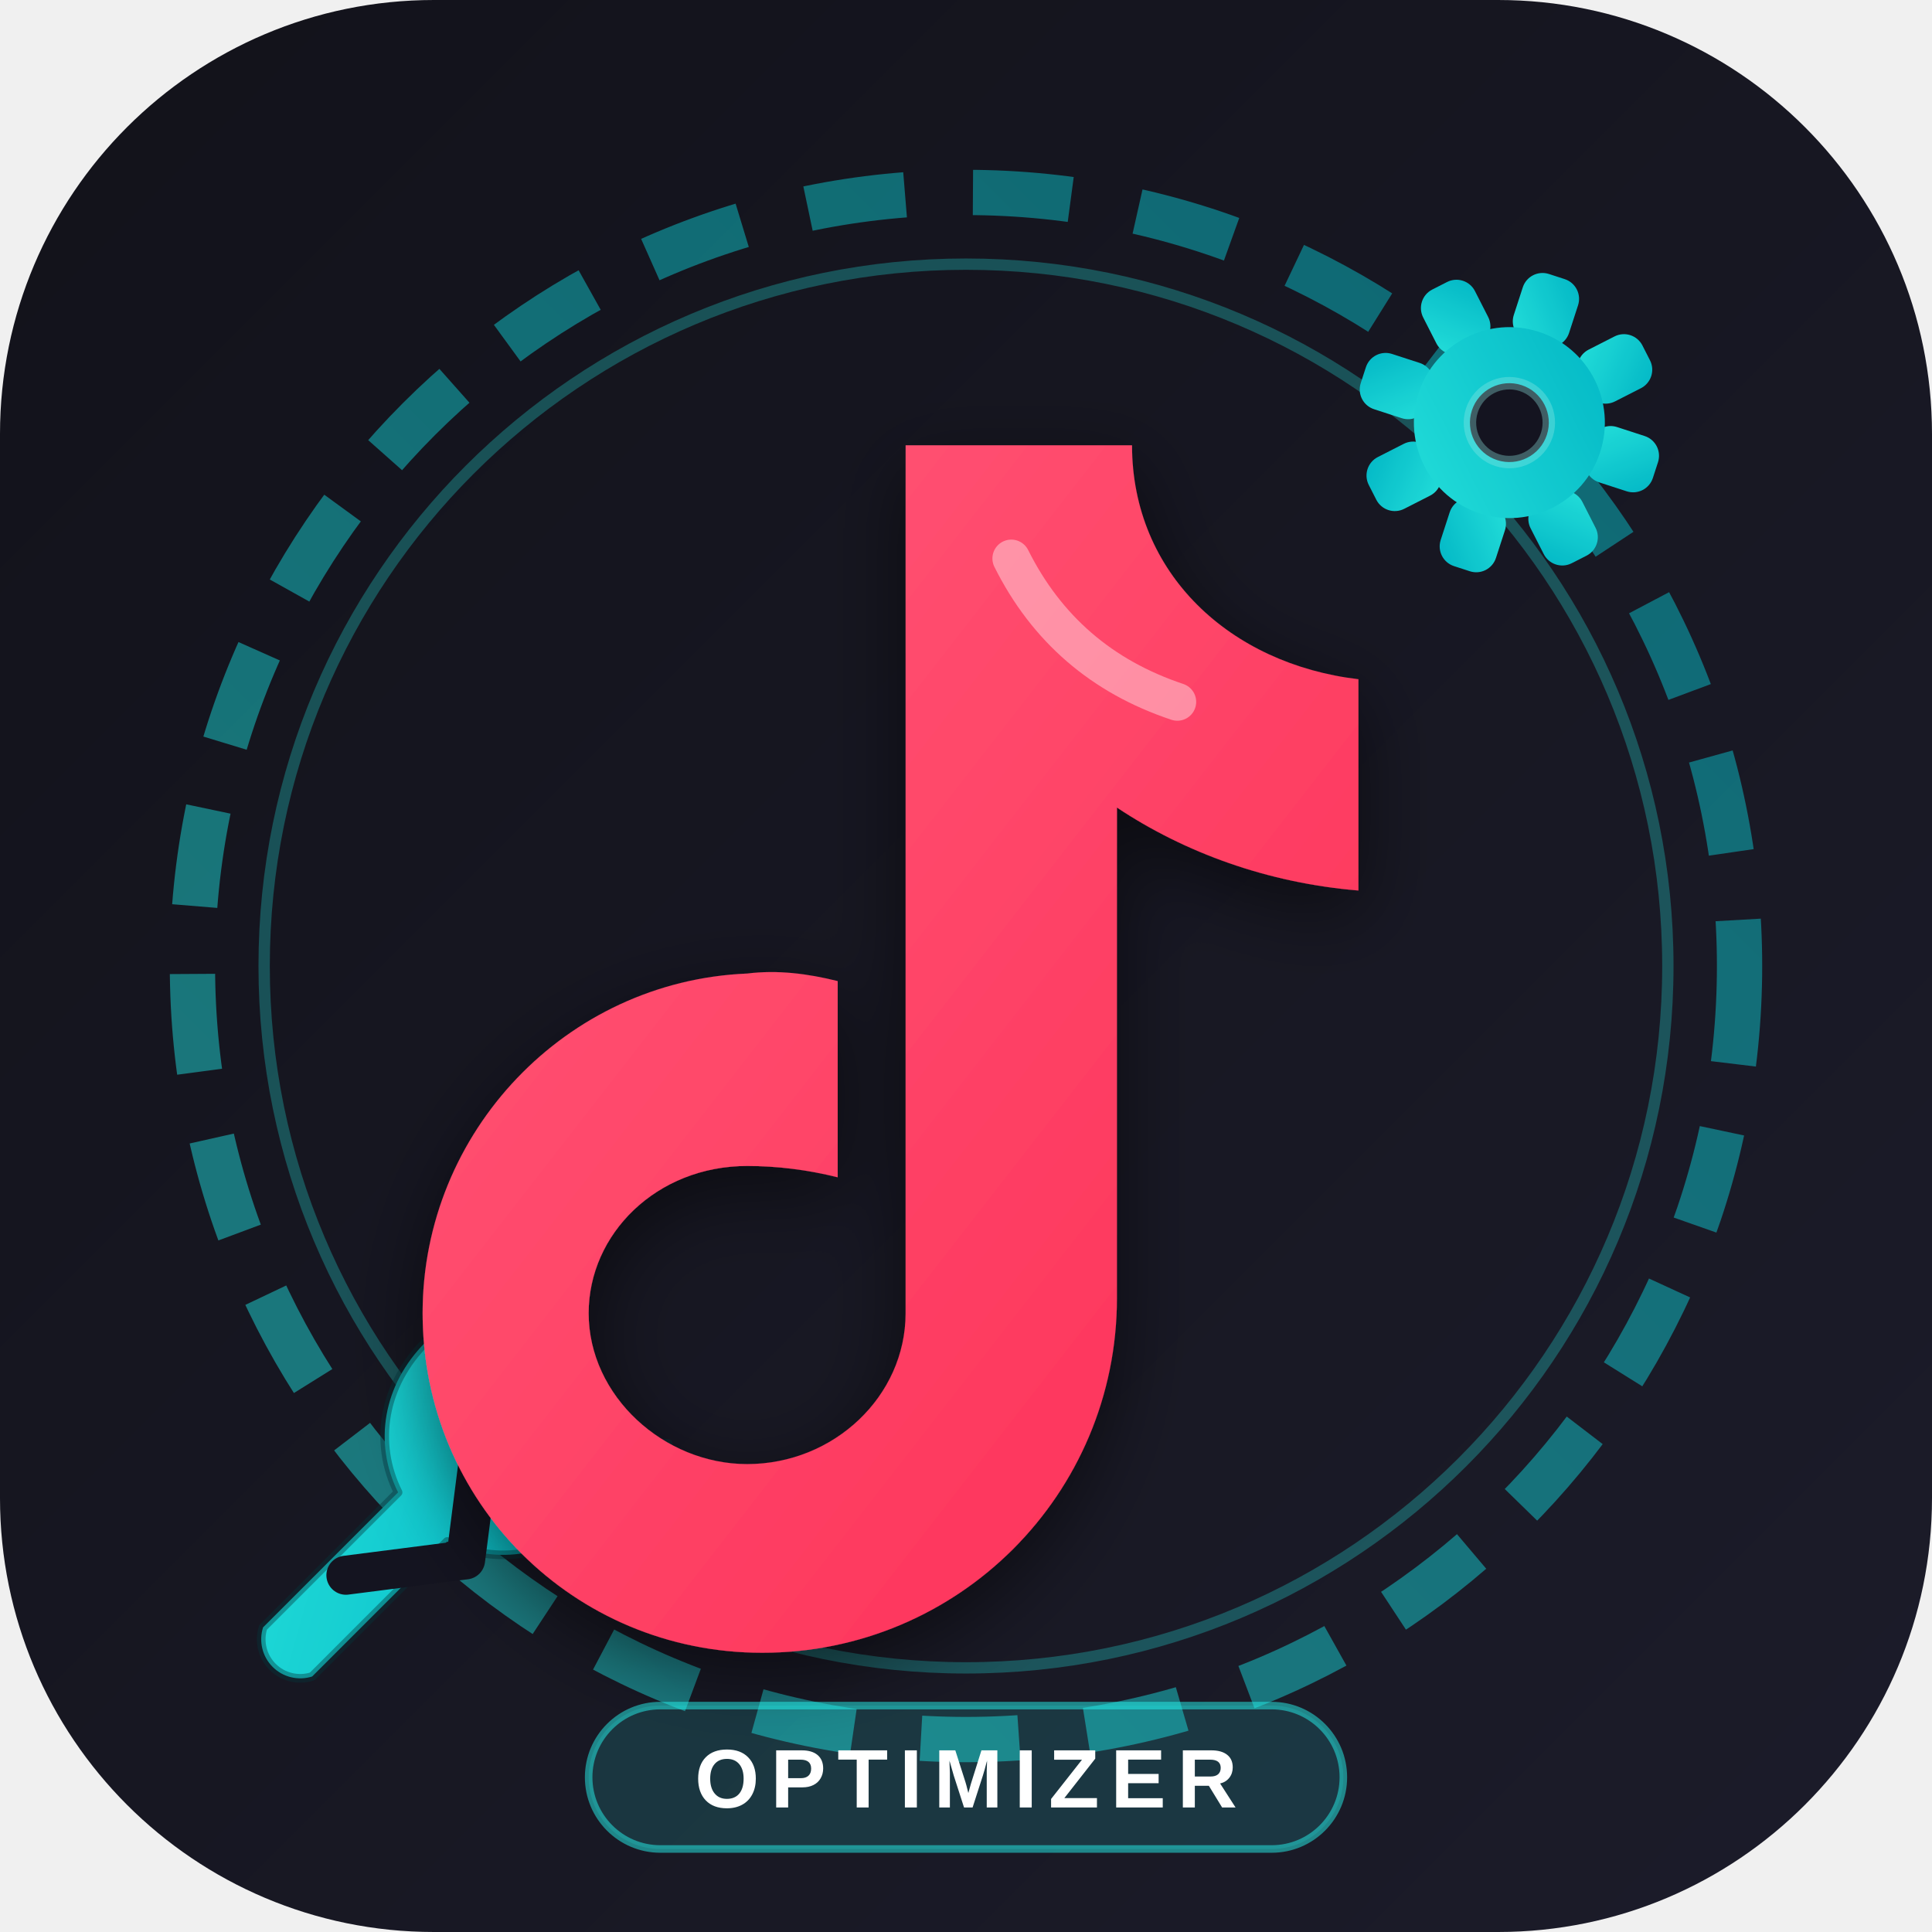
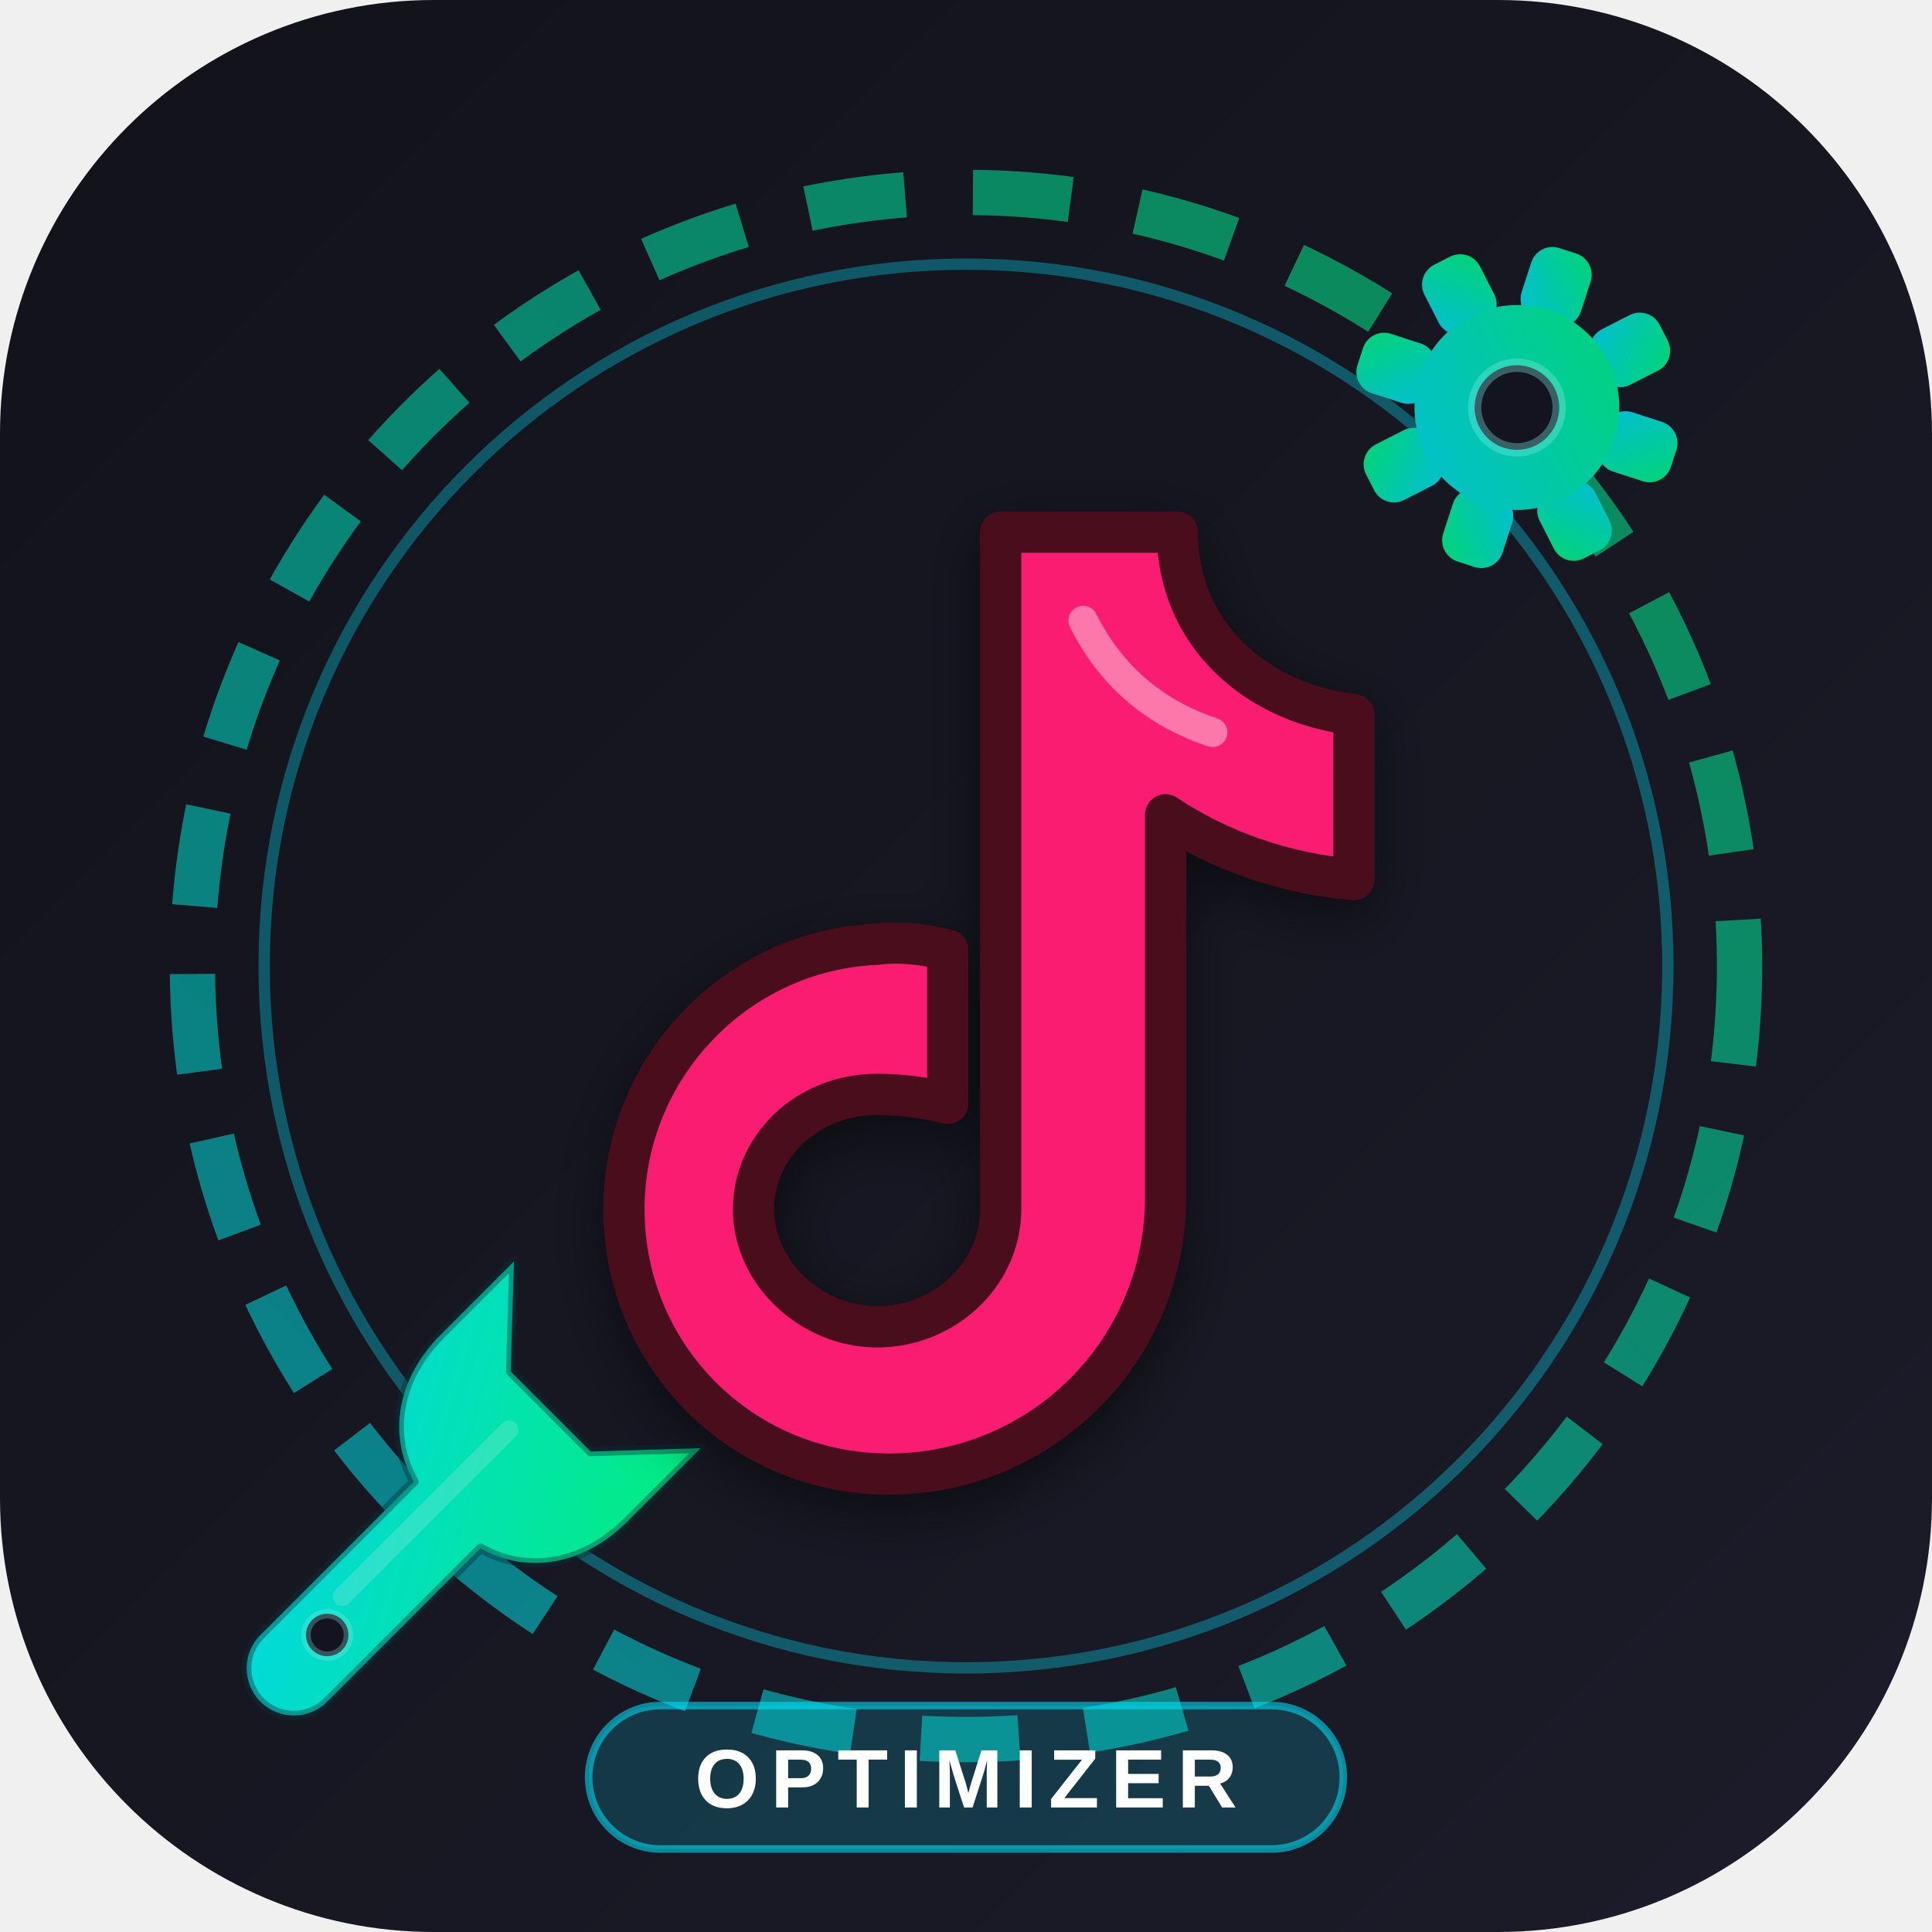
<svg xmlns="http://www.w3.org/2000/svg" viewBox="0 0 512 512" width="64" height="64" role="img" aria-label="DouyinLiveOptimizer icon">
  <defs>
    <linearGradient id="dloBg" x1="0%" y1="0%" x2="100%" y2="100%">
      <stop offset="0%" stop-color="#12121A" />
      <stop offset="100%" stop-color="#1C1C2A" />
    </linearGradient>
-     <linearGradient id="dloPink" x1="0%" y1="0%" x2="100%" y2="100%">
-       <stop offset="0%" stop-color="#FF5C7A" />
-       <stop offset="100%" stop-color="#FE2C55" />
+     <linearGradient id="dloCyan" x1="0%" y1="100%" x2="100%" y2="0%">
+       <stop offset="0%" stop-color="#00E5FF" />
+       <stop offset="100%" stop-color="#00FF88" />
    </linearGradient>
-     <linearGradient id="dloCyan" x1="0%" y1="100%" x2="100%" y2="0%">
-       <stop offset="0%" stop-color="#25F4EE" />
-       <stop offset="100%" stop-color="#00C8D7" />
+     <linearGradient id="dloCyanGear" x1="0%" y1="100%" x2="100%" y2="0%">
+       <stop offset="0%" stop-color="#00CCE4" />
+       <stop offset="100%" stop-color="#00E47A" />
    </linearGradient>
-     <filter id="dloShadow" x="-25%" y="-25%" width="150%" height="150%">
+     <filter id="dloShadow" x="-20%" y="-20%" width="140%" height="140%">
      <feDropShadow dx="0" dy="6" stdDeviation="10" flood-color="#000000" flood-opacity="0.5" />
    </filter>
  </defs>
  <rect width="512" height="512" rx="115" fill="url(#dloBg)" />
-   <g opacity="0.9">
-     <circle cx="256" cy="256" r="205" fill="none" stroke="url(#dloCyan)" stroke-width="12" stroke-dasharray="26 18" opacity="0.5" />
-     <circle cx="256" cy="256" r="186" fill="none" stroke="#25F4EE" stroke-width="3" opacity="0.3" />
-     <g transform="translate(400 112) rotate(18) scale(1.1)">
-       <g fill="url(#dloCyan)">
+   <g opacity="0.92">
+     <circle cx="256" cy="256" r="205" fill="none" stroke="url(#dloCyan)" stroke-width="12" stroke-dasharray="26 18" opacity="0.55" />
+     <circle cx="256" cy="256" r="186" fill="none" stroke="#00E5FF" stroke-width="3" opacity="0.35" />
+     <g transform="translate(402 108) rotate(18) scale(1.18)">
+       <g fill="url(#dloCyanGear)">
        <rect x="-7" y="-37" width="14" height="17" rx="5" />
        <rect x="-7" y="-37" width="14" height="17" rx="5" transform="rotate(45)" />
        <rect x="-7" y="-37" width="14" height="17" rx="5" transform="rotate(90)" />
        <rect x="-7" y="-37" width="14" height="17" rx="5" transform="rotate(135)" />
        <rect x="-7" y="-37" width="14" height="17" rx="5" transform="rotate(180)" />
        <rect x="-7" y="-37" width="14" height="17" rx="5" transform="rotate(225)" />
        <rect x="-7" y="-37" width="14" height="17" rx="5" transform="rotate(270)" />
        <rect x="-7" y="-37" width="14" height="17" rx="5" transform="rotate(315)" />
        <circle cx="0" cy="0" r="23" />
      </g>
      <circle cx="0" cy="0" r="9.5" fill="#141420" />
-       <circle cx="0" cy="0" r="9.5" fill="none" stroke="#9FFFF8" stroke-opacity="0.35" stroke-width="3" />
+       <circle cx="0" cy="0" r="9.5" fill="none" stroke="#86FFF4" stroke-opacity="0.35" stroke-width="3" />
    </g>
-     <g transform="translate(112 402) rotate(45) scale(1.15)">
-       <path d="M -8 44 L -8 0 C -20 -4 -28 -15 -28 -29 L -28 -52 L -11 -35 L 11 -35 L 28 -52 L 28 -29 C 28 -15 20 -4 8 0 L 8 44 A 9 9 0 0 1 -8 44 Z" fill="url(#dloCyan)" stroke="#00383D" stroke-opacity="0.4" stroke-width="2" stroke-linejoin="round" />
-       <path d="M -3 -22 L 14 0 L -3 22" fill="none" stroke="#141420" stroke-width="9" stroke-linecap="round" stroke-linejoin="round" />
+     <g transform="translate(115 405) rotate(45) scale(1.25)">
+       <path d="           M -10 42           L -10 -4           C -21 -7 -28 -17 -28 -30           L -28 -52           L -12 -35           L 12 -35           L 28 -52           L 28 -30           C 28 -17 21 -7 10 -4           L 10 42           A 10 10 0 0 1 -10 42           Z         " fill="url(#dloCyan)" stroke="#00323B" stroke-opacity="0.4" stroke-width="2" stroke-linejoin="round" />
+       <circle cx="0" cy="32" r="4.5" fill="#141420" stroke="#86FFF4" stroke-opacity="0.3" stroke-width="2" />
+       <path d="M -3.5 -26 L -3.5 24" fill="none" stroke="#FFFFFF" stroke-opacity="0.18" stroke-width="4" stroke-linecap="round" />
    </g>
  </g>
-   <g filter="url(#dloShadow)">
-     <path d="M 300 118          C 300 152, 326 176, 360 180          L 360 236          C 336 234, 314 226, 296 214          L 296 344          C 296 396, 254 438, 202 438          C 152 438, 112 398, 112 348          C 112 300, 150 260, 198 258          C 206 257, 214 258, 222 260          L 222 312          C 214 310, 206 309, 198 309          C 174 309, 156 327, 156 348          C 156 370, 176 388, 198 388          C 221 388, 240 370, 240 348          L 240 118          Z" fill="url(#dloPink)" />
+   <g filter="url(#dloShadow)" transform="translate(78 49) scale(0.78)">
+     <path d="M 300 118          C 300 152, 326 176, 360 180          L 360 236          C 336 234, 314 226, 296 214          L 296 344          C 296 396, 254 438, 202 438          C 152 438, 112 398, 112 348          C 112 300, 150 260, 198 258          C 206 257, 214 258, 222 260          L 222 312          C 214 310, 206 309, 198 309          C 174 309, 156 327, 156 348          C 156 370, 176 388, 198 388          C 221 388, 240 370, 240 348          L 240 118          Z" fill="#FA1E71" stroke="#4A0E1E" stroke-width="14" stroke-linejoin="round" />
    <path d="M 268 148 Q 282 176 312 186" fill="none" stroke="#FFFFFF" stroke-width="10" stroke-linecap="round" opacity="0.4" />
  </g>
  <g>
-     <rect x="156" y="452" width="200" height="38" rx="19" fill="#25F4EE" opacity="0.14" />
-     <rect x="156" y="452" width="200" height="38" rx="19" fill="none" stroke="#25F4EE" stroke-width="2" opacity="0.5" />
+     <rect x="156" y="452" width="200" height="38" rx="19" fill="#00E5FF" opacity="0.16" />
+     <rect x="156" y="452" width="200" height="38" rx="19" fill="none" stroke="#00E5FF" stroke-width="2" opacity="0.55" />
    <text x="256" y="479" font-family="Arial, sans-serif" font-weight="900" font-size="22" fill="#FFFFFF" text-anchor="middle" letter-spacing="3">OPTIMIZER</text>
  </g>
</svg>
